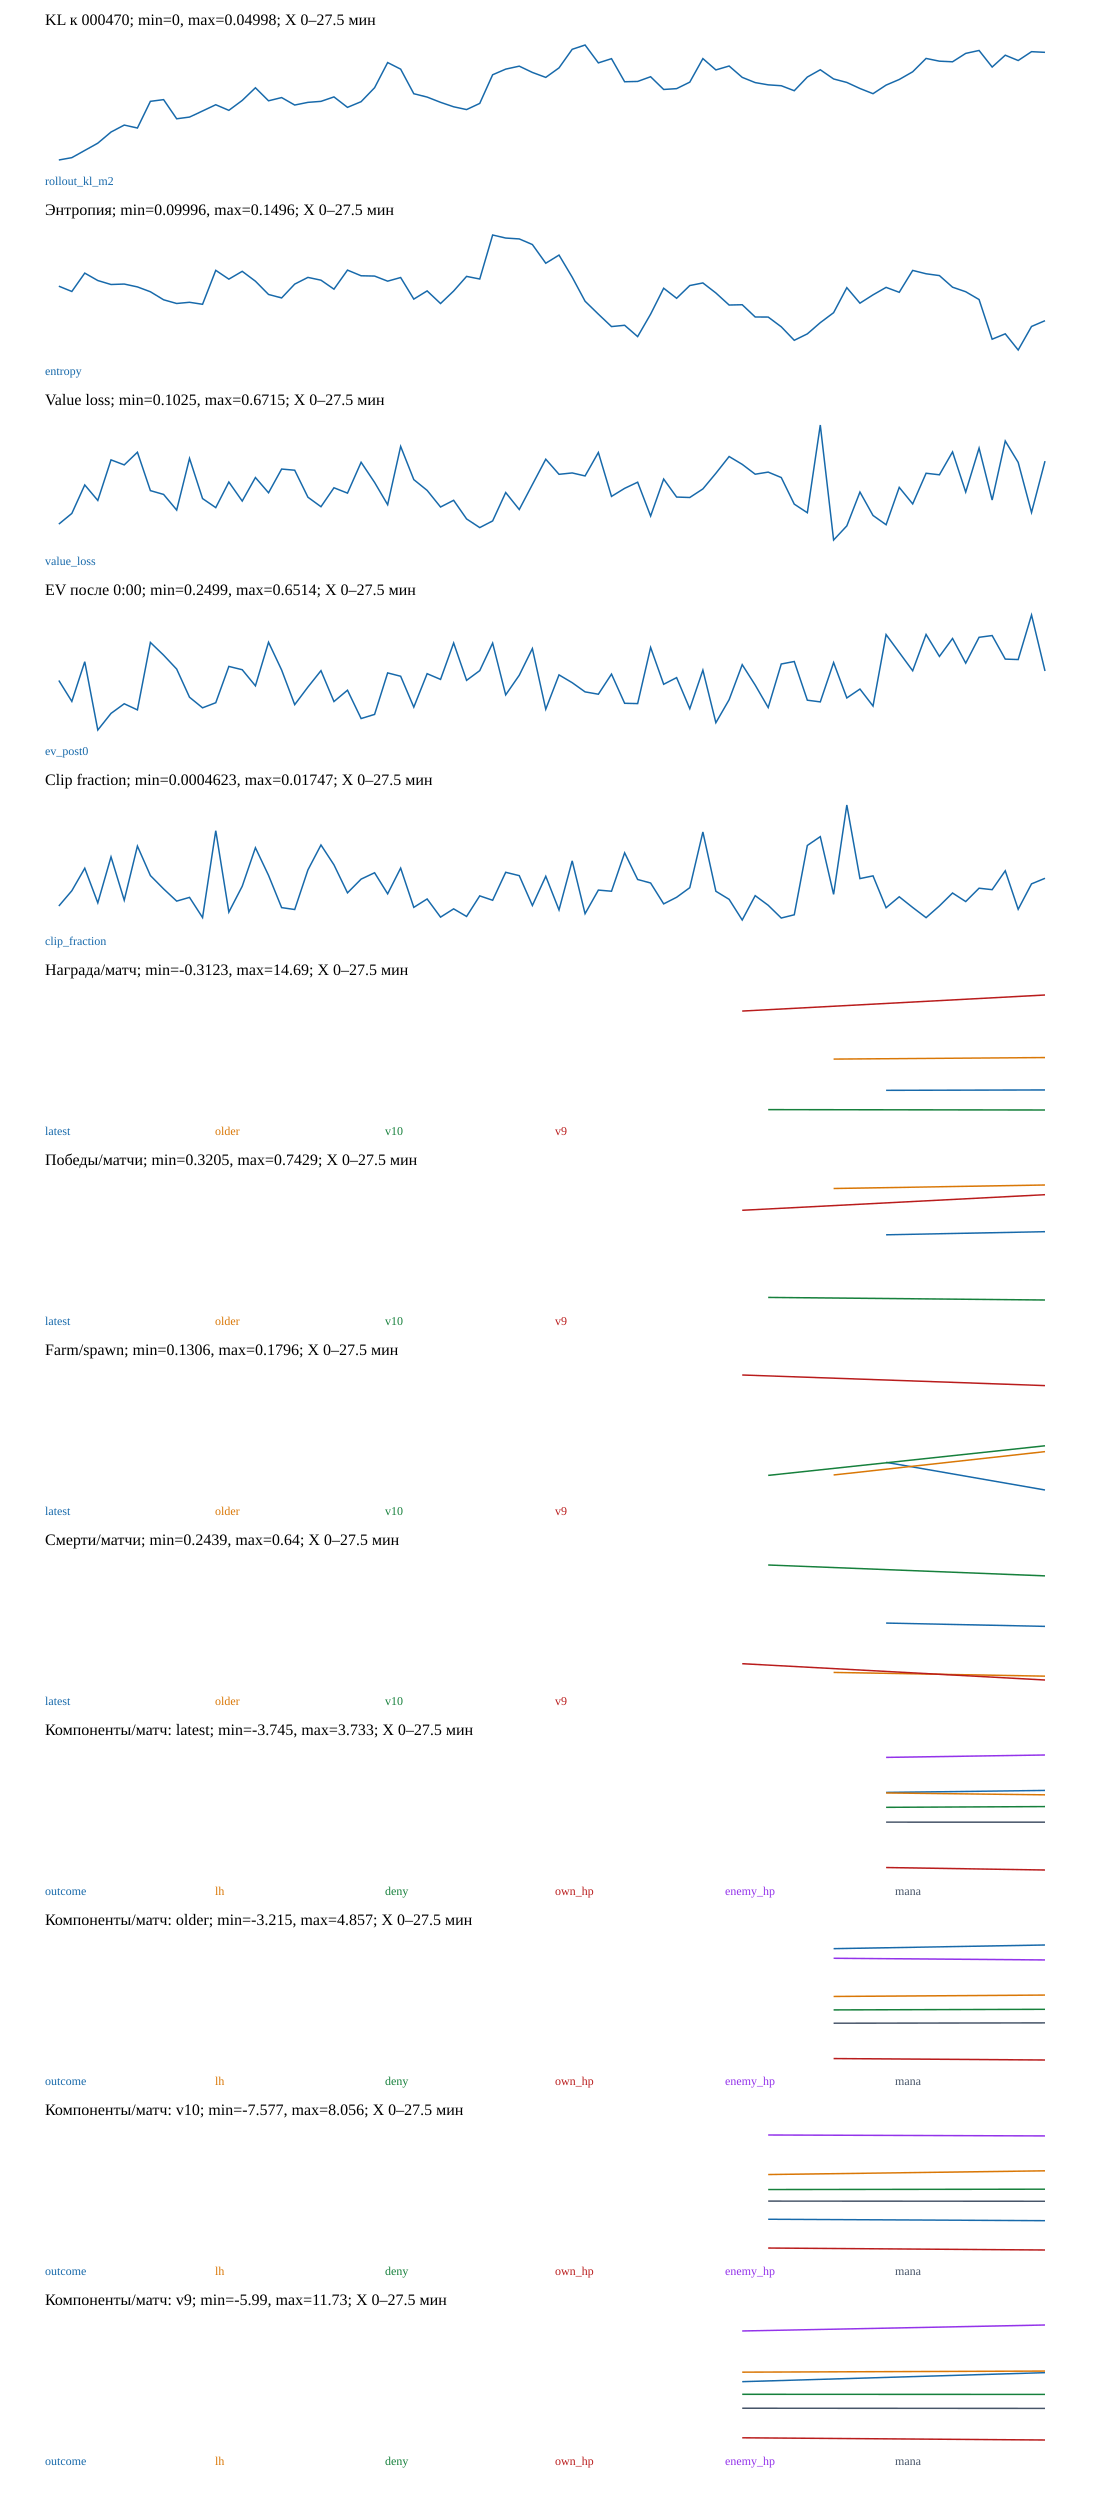
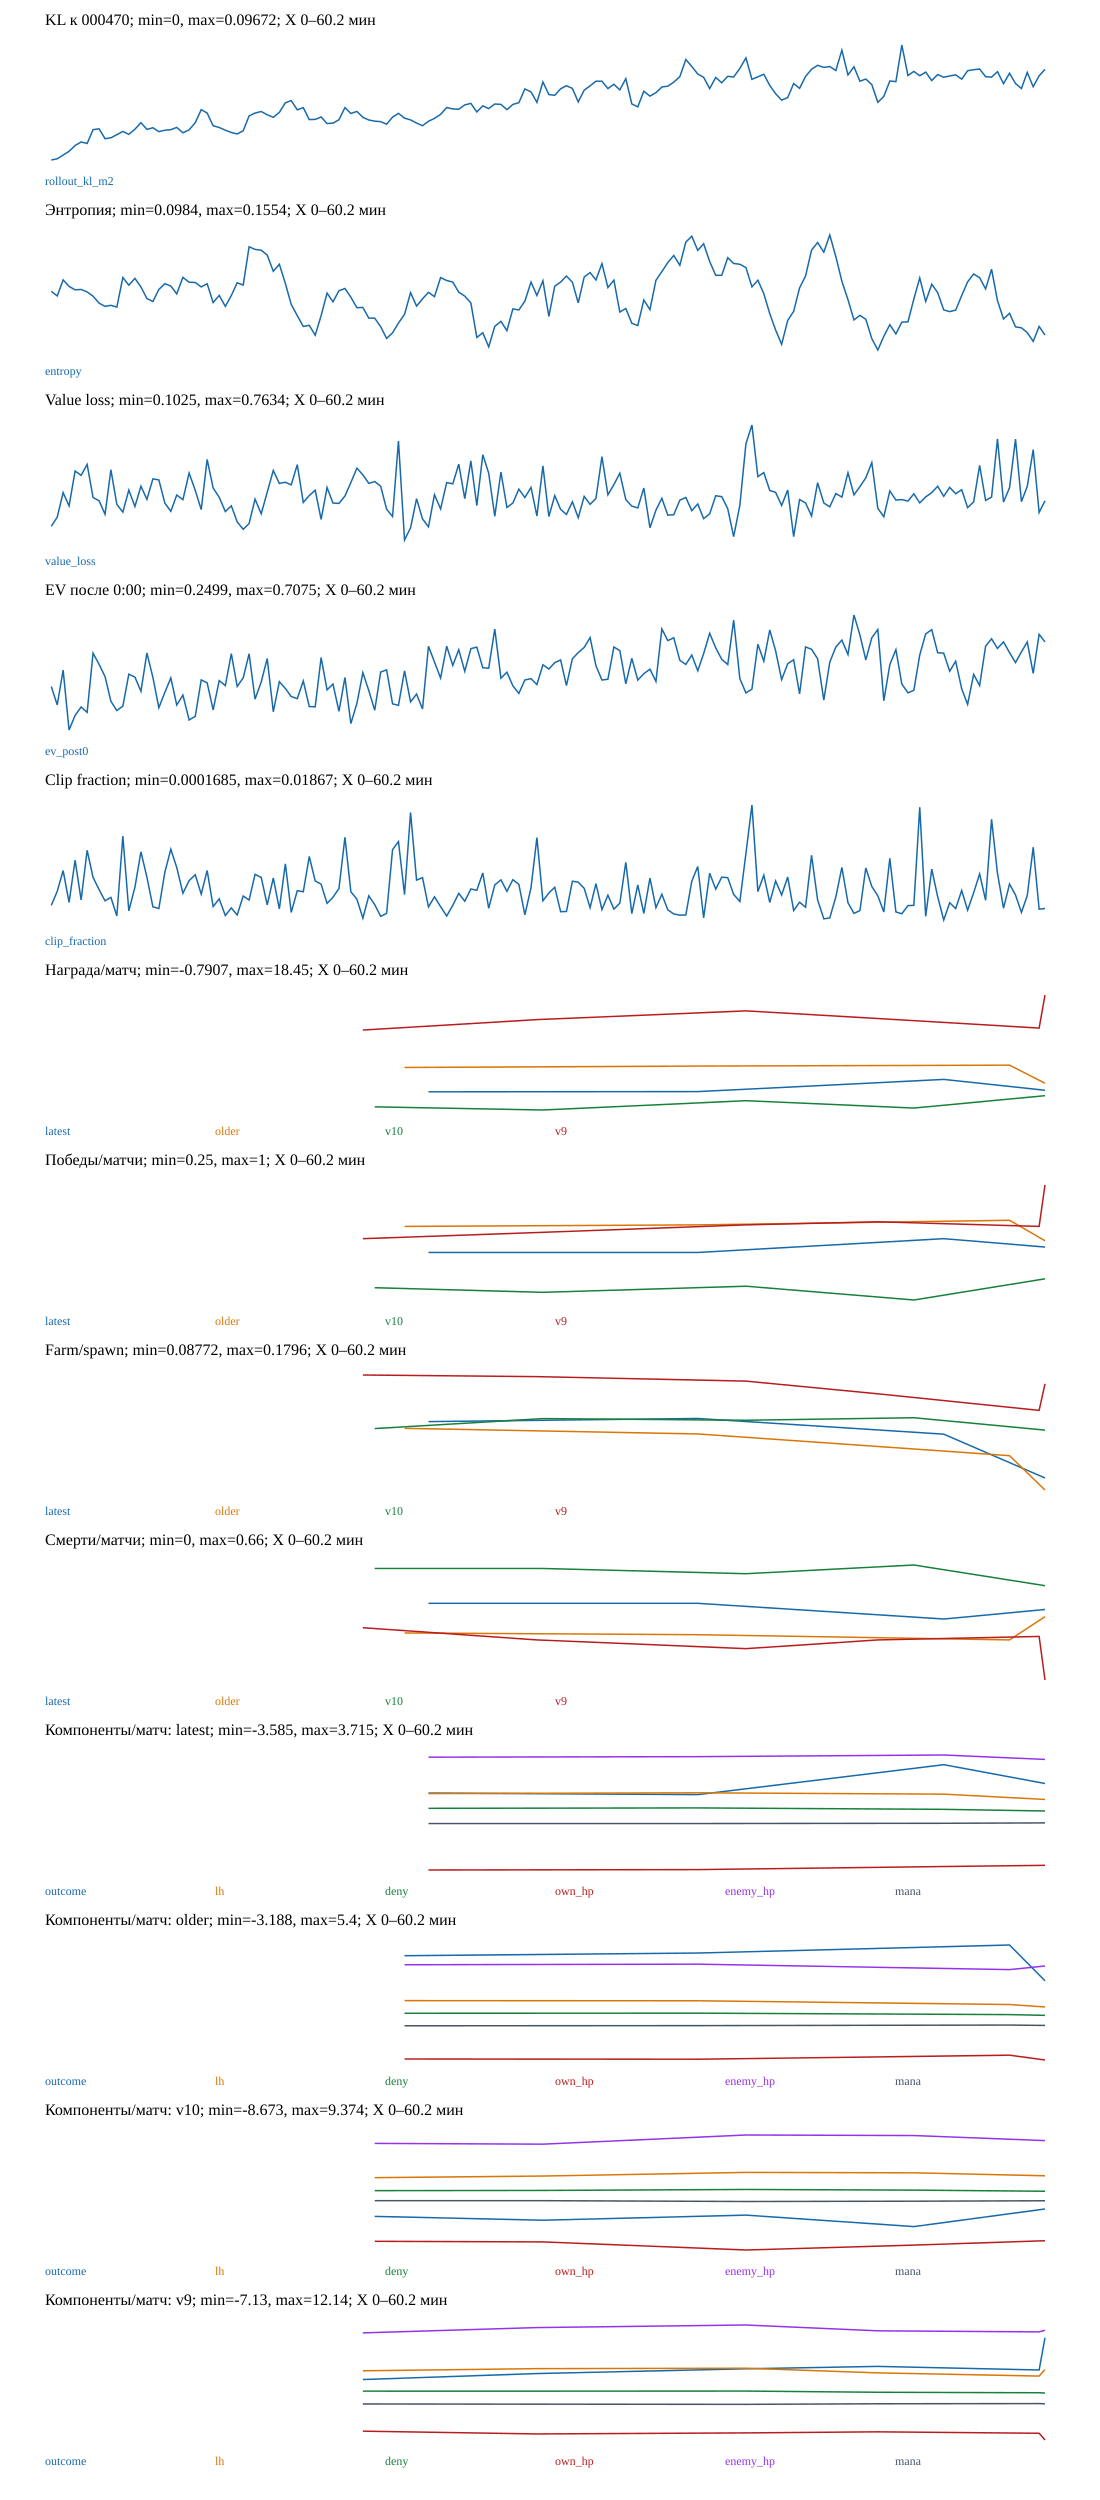
<svg xmlns="http://www.w3.org/2000/svg" width="1100" height="2500">
  <rect width="100%" height="100%" fill="white" />
-   <text x="45" y="25" font-size="16">KL к 000470; min=0, max=0.04998; X 0–27.5 мин</text>
-   <polyline points="58.83,160.00 71.83,157.65 84.76,150.44 97.80,143.16 111.02,132.02 124.23,125.08 137.42,128.03 150.40,101.33 163.60,99.63 176.67,118.78 189.52,117.07 202.55,110.98 215.76,104.74 228.85,110.34 242.22,100.43 255.42,87.78 268.54,100.80 281.62,97.57 294.71,105.04 307.92,102.36 320.97,101.36 333.96,96.91 347.49,107.36 361.11,101.67 374.59,87.72 387.65,62.56 400.65,69.15 413.80,93.73 427.12,97.07 440.54,102.32 453.64,106.79 466.58,109.57 479.74,103.41 492.64,74.76 505.69,69.13 519.26,66.16 532.38,72.43 545.76,77.39 559.01,67.88 572.19,49.31 585.07,45.00 598.36,62.89 611.50,58.68 624.63,81.75 637.64,81.44 650.61,76.73 663.67,89.47 676.61,88.64 689.78,82.14 702.88,58.59 715.87,69.93 729.12,66.01 742.21,77.36 755.19,82.59 768.18,84.84 781.26,85.73 794.26,90.72 807.34,77.04 820.28,69.75 833.60,78.95 846.82,82.44 859.95,88.50 873.02,93.68 886.09,85.10 899.24,79.49 912.68,71.78 926.08,58.43 939.42,61.17 952.54,61.78 965.71,53.39 979.07,50.47 992.15,67.03 1005.26,55.19 1018.18,60.51 1031.53,51.67 1045.00,52.34" fill="none" stroke="#1769aa" stroke-width="1.5" />
+   <text x="45" y="25" font-size="16">KL к 000470; min=0, max=0.09672; X 0–60.2 мин</text>
+   <polyline points="51.30,160.00 57.23,158.79 63.13,155.06 69.07,151.30 75.10,145.54 81.12,141.96 87.14,143.48 93.05,129.68 99.07,128.80 105.03,138.70 110.89,137.81 116.83,134.67 122.85,131.44 128.82,134.34 134.92,129.22 140.93,122.68 146.91,129.41 152.88,127.74 158.85,131.60 164.87,130.22 170.82,129.70 176.74,127.40 182.91,132.80 189.12,129.86 195.27,122.65 201.22,109.65 207.15,113.05 213.14,125.76 219.21,127.48 225.33,130.20 231.31,132.50 237.20,133.94 243.21,130.76 249.09,115.95 255.04,113.05 261.22,111.51 267.20,114.75 273.30,117.31 279.34,112.40 285.36,102.81 291.22,100.58 297.28,109.82 303.28,107.65 309.26,119.57 315.20,119.41 321.11,116.97 327.06,123.56 332.96,123.13 338.96,119.77 344.94,107.60 350.86,113.46 356.90,111.43 362.87,117.30 368.79,120.00 374.71,121.16 380.67,121.62 386.60,124.20 392.56,117.13 398.46,113.37 404.54,118.12 410.56,119.92 416.55,123.05 422.51,125.73 428.47,121.30 434.46,118.40 440.59,114.41 446.70,107.52 452.78,108.93 458.76,109.25 464.77,104.91 470.86,103.40 476.82,111.96 482.80,105.84 488.69,108.59 494.77,104.02 500.92,104.37 506.91,109.66 512.85,104.42 518.86,102.67 524.87,88.95 531.01,91.87 536.91,102.38 542.91,81.93 548.86,94.56 554.75,95.29 560.63,88.80 566.45,85.73 572.39,88.41 578.23,101.92 584.17,90.20 590.10,85.80 595.92,81.23 601.95,81.18 607.91,88.56 613.88,84.29 619.82,89.87 625.81,78.65 631.82,103.94 637.78,106.86 643.81,91.23 649.95,96.12 655.94,92.69 661.85,87.01 667.80,86.16 673.77,82.16 679.83,76.68 685.83,59.47 691.79,66.50 697.76,74.04 703.65,77.30 709.68,88.58 715.71,77.45 721.73,82.78 727.75,76.33 733.66,76.96 739.85,68.41 745.92,57.87 751.93,79.31 757.87,76.79 763.80,74.25 769.76,85.43 775.61,93.68 781.63,100.09 787.70,97.60 793.66,83.53 799.58,88.37 805.56,76.45 811.57,69.26 817.61,65.30 823.81,67.44 829.77,66.51 835.82,70.52 841.89,50.18 847.97,74.96 853.96,66.75 859.92,81.23 865.81,79.05 871.81,84.61 877.83,102.33 883.82,96.41 889.83,80.97 895.90,81.62 901.83,45.00 907.96,75.56 913.84,71.40 919.74,75.74 925.69,72.12 931.74,80.56 937.68,74.55 943.72,77.27 949.69,75.97 955.67,74.82 961.69,79.12 967.62,70.74 973.65,69.70 979.63,69.02 985.61,76.67 991.56,77.13 997.46,71.66 1003.52,83.69 1009.53,73.23 1015.51,83.50 1021.43,88.52 1027.25,72.43 1033.20,86.73 1039.13,75.86 1045.00,69.35" fill="none" stroke="#1769aa" stroke-width="1.5" />
  <text x="45" y="185" fill="#1769aa" font-size="12">rollout_kl_m2</text>
-   <text x="45" y="215" font-size="16">Энтропия; min=0.09996, max=0.1496; X 0–27.5 мин</text>
-   <polyline points="58.83,286.18 71.83,291.48 84.76,273.10 97.80,280.53 111.02,284.50 124.23,284.05 137.42,286.91 150.40,291.76 163.60,299.78 176.67,303.49 189.52,302.28 202.55,304.28 215.76,270.34 228.85,279.14 242.22,271.33 255.42,281.20 268.54,294.46 281.62,297.94 294.71,284.10 307.92,277.40 320.97,280.17 333.96,289.16 347.49,270.10 361.11,275.77 374.59,276.07 387.65,281.16 400.65,277.52 413.80,299.10 427.12,290.91 440.54,303.53 453.64,291.01 466.58,276.39 479.74,279.01 492.64,235.00 505.69,238.05 519.26,238.92 532.38,244.54 545.76,263.23 559.01,255.08 572.19,277.17 585.07,301.21 598.36,314.15 611.50,326.57 624.63,325.28 637.64,336.60 650.61,314.15 663.67,288.23 676.61,298.29 689.78,285.54 702.88,282.94 715.87,292.97 729.12,305.03 742.21,304.73 755.19,316.98 768.18,317.06 781.26,326.81 794.26,340.30 807.34,333.87 820.28,322.65 833.60,312.68 846.82,287.67 859.95,303.17 873.02,294.85 886.09,287.38 899.24,292.30 912.68,270.41 926.08,273.77 939.42,275.59 952.54,287.19 965.71,291.73 979.07,299.54 992.15,339.20 1005.26,333.83 1018.18,350.00 1031.53,326.46 1045.00,320.69" fill="none" stroke="#1769aa" stroke-width="1.5" />
+   <text x="45" y="215" font-size="16">Энтропия; min=0.0984, max=0.1554; X 0–60.2 мин</text>
+   <polyline points="51.30,291.31 57.23,295.92 63.13,279.91 69.07,286.38 75.10,289.84 81.12,289.45 87.14,291.94 93.05,296.16 99.07,303.14 105.03,306.37 110.89,305.32 116.83,307.06 122.85,277.51 128.82,285.17 134.92,278.38 140.93,286.97 146.91,298.51 152.88,301.54 158.85,289.49 164.87,283.66 170.82,286.07 176.74,293.90 182.91,277.31 189.12,282.24 195.27,282.50 201.22,286.93 207.15,283.76 213.14,302.55 219.21,295.42 225.33,306.41 231.31,295.51 237.20,282.78 243.21,285.06 249.09,246.76 255.04,249.41 261.22,250.17 267.20,255.06 273.30,271.32 279.34,264.23 285.36,283.46 291.22,304.39 297.28,315.65 303.28,326.46 309.26,325.34 315.20,335.19 321.11,315.65 327.06,293.09 332.96,301.84 338.96,290.75 344.94,288.49 350.86,297.21 356.90,307.71 362.87,307.45 368.79,318.11 374.71,318.18 380.67,326.67 386.60,338.41 392.56,332.82 398.46,323.05 404.54,314.37 410.56,292.60 416.55,306.09 422.51,298.85 428.47,292.35 434.46,296.63 440.59,277.58 446.70,280.50 452.78,282.09 458.76,292.18 464.77,296.13 470.86,302.93 476.82,337.46 482.80,332.78 488.69,346.85 494.77,326.36 500.92,321.34 506.91,330.65 512.85,308.90 518.86,309.96 524.87,301.18 531.01,282.06 536.91,295.46 542.91,280.78 548.86,316.41 554.75,286.21 560.63,282.05 566.45,276.06 572.39,282.22 578.23,302.91 584.17,277.07 590.10,272.56 595.92,279.96 601.95,263.62 607.91,287.57 613.88,280.15 619.82,312.01 625.81,308.48 631.82,323.26 637.78,325.55 643.81,299.97 649.95,309.63 655.94,280.32 661.85,271.61 667.80,262.63 673.77,255.47 679.83,265.26 685.83,242.07 691.79,236.20 697.76,250.38 703.65,243.76 709.68,261.57 715.71,275.29 721.73,275.33 727.75,257.68 733.66,263.48 739.85,264.26 745.92,267.62 751.93,286.85 757.87,280.24 763.80,293.66 769.76,313.71 775.61,329.96 781.63,344.33 787.70,320.49 793.66,311.32 799.58,287.92 805.56,275.99 811.57,250.03 817.61,242.51 823.81,252.20 829.77,235.00 835.82,256.62 841.89,281.28 847.97,299.70 853.96,319.90 859.92,315.35 865.81,319.32 871.81,338.59 877.83,350.00 883.82,336.25 889.83,324.67 895.90,333.93 901.83,322.17 907.96,321.83 913.84,299.00 919.74,277.95 925.69,301.49 931.74,284.27 937.68,292.62 943.72,309.88 949.69,311.62 955.67,310.12 961.69,295.60 967.62,281.91 973.65,273.95 979.63,277.70 985.61,288.95 991.56,269.18 997.46,300.55 1003.52,318.99 1009.53,313.30 1015.51,326.85 1021.43,327.81 1027.25,332.62 1033.20,341.38 1039.13,326.48 1045.00,335.01" fill="none" stroke="#1769aa" stroke-width="1.5" />
  <text x="45" y="375" fill="#1769aa" font-size="12">entropy</text>
-   <text x="45" y="405" font-size="16">Value loss; min=0.1025, max=0.6715; X 0–27.5 мин</text>
-   <polyline points="58.83,524.10 71.83,513.43 84.76,484.95 97.80,500.45 111.02,459.87 124.23,464.90 137.42,452.23 150.40,490.62 163.60,494.42 176.67,510.09 189.52,458.40 202.55,498.56 215.76,507.62 228.85,482.02 242.22,501.05 255.42,477.53 268.54,492.77 281.62,469.05 294.71,470.21 307.92,497.21 320.97,506.71 333.96,487.77 347.49,493.13 361.11,462.26 374.59,482.43 387.65,504.70 400.65,446.42 413.80,479.62 427.12,490.38 440.54,507.01 453.64,500.30 466.58,518.92 479.74,527.60 492.64,520.91 505.69,492.53 519.26,509.52 532.38,484.56 545.76,459.21 559.01,474.31 572.19,472.94 585.07,475.94 598.36,452.47 611.50,496.40 624.63,488.36 637.64,482.19 650.61,516.05 663.67,479.06 676.61,497.06 689.78,497.50 702.88,488.93 715.87,473.31 729.12,456.52 742.21,464.35 755.19,474.20 768.18,472.11 781.26,477.53 794.26,504.14 807.34,512.73 820.28,425.00 833.60,540.00 846.82,525.89 859.95,492.04 873.02,515.49 886.09,524.73 899.24,487.40 912.68,503.89 926.08,473.25 939.42,474.79 952.54,451.90 965.71,492.04 979.07,448.15 992.15,500.05 1005.26,441.00 1018.18,462.37 1031.53,512.47 1045.00,461.11" fill="none" stroke="#1769aa" stroke-width="1.5" />
+   <text x="45" y="405" font-size="16">Value loss; min=0.1025, max=0.7634; X 0–60.2 мин</text>
+   <polyline points="51.30,526.31 57.23,517.12 63.13,492.60 69.07,505.94 75.10,471.01 81.12,475.34 87.14,464.43 93.05,497.49 99.07,500.75 105.03,514.25 110.89,469.74 116.83,504.32 122.85,512.12 128.82,490.08 134.92,506.46 140.93,486.21 146.91,499.34 152.88,478.91 158.85,479.91 164.87,503.15 170.82,511.34 176.74,495.03 182.91,499.65 189.12,473.07 195.27,490.43 201.22,509.60 207.15,459.43 213.14,488.01 219.21,497.27 225.33,511.59 231.31,505.82 237.20,521.85 243.21,529.33 249.09,523.56 255.04,499.12 261.22,513.76 267.20,492.26 273.30,470.44 279.34,483.43 285.36,482.26 291.22,484.84 297.28,464.63 303.28,502.46 309.26,495.53 315.20,490.23 321.11,519.38 327.06,487.53 332.96,503.02 338.96,503.41 344.94,496.03 350.86,482.58 356.90,468.13 362.87,474.86 368.79,483.34 374.71,481.55 380.67,486.21 386.60,509.12 392.56,516.52 398.46,440.98 404.54,540.00 410.56,527.85 416.55,498.70 422.51,518.89 428.47,526.85 434.46,494.71 440.59,508.91 446.70,482.53 452.78,483.86 458.76,464.15 464.77,498.70 470.86,460.92 476.82,505.60 482.80,454.76 488.69,473.16 494.77,516.30 500.92,472.07 506.91,507.43 512.85,503.06 518.86,489.16 524.87,497.53 531.01,487.46 536.91,515.99 542.91,465.85 548.86,516.56 554.75,495.60 560.63,509.39 566.45,514.42 572.39,501.79 578.23,517.70 584.17,496.39 590.10,504.31 595.92,498.47 601.95,456.63 607.91,494.78 613.88,484.59 619.82,473.27 625.81,499.60 631.82,506.11 637.78,507.94 643.81,488.05 649.95,527.77 655.94,510.13 661.85,498.32 667.80,515.15 673.77,514.71 679.83,500.18 685.83,497.51 691.79,510.65 697.76,503.96 703.65,518.64 709.68,513.81 715.71,495.77 721.73,496.64 727.75,508.75 733.66,536.67 739.85,505.24 745.92,443.75 751.93,425.00 757.87,476.61 763.80,472.59 769.76,490.48 775.61,492.33 781.63,505.47 787.70,489.99 793.66,536.66 799.58,499.57 805.56,502.90 811.57,516.00 817.61,482.74 823.81,502.99 829.77,506.85 835.82,493.51 841.89,497.07 847.97,472.74 853.96,494.87 859.92,486.66 865.81,477.83 871.81,462.57 877.83,508.32 883.82,516.76 889.83,490.91 895.90,500.07 901.83,499.59 907.96,501.09 913.84,493.78 919.74,502.88 925.69,496.91 931.74,492.64 937.68,486.25 943.72,496.33 949.69,487.37 955.67,493.80 961.69,489.73 967.62,507.61 973.65,501.87 979.63,465.36 985.61,500.36 991.56,497.13 997.46,438.95 1003.52,502.05 1009.53,487.73 1015.51,439.10 1021.43,501.69 1027.25,486.36 1033.20,449.61 1039.13,512.44 1045.00,500.73" fill="none" stroke="#1769aa" stroke-width="1.5" />
  <text x="45" y="565" fill="#1769aa" font-size="12">value_loss</text>
-   <text x="45" y="595" font-size="16">EV после 0:00; min=0.2499, max=0.6514; X 0–27.5 мин</text>
-   <polyline points="58.83,680.49 71.83,701.39 84.76,661.72 97.80,730.00 111.02,713.39 124.23,703.76 137.42,709.90 150.40,642.45 163.60,655.15 176.67,669.06 189.52,697.24 202.55,707.82 215.76,702.71 228.85,666.42 242.22,669.72 255.42,685.83 268.54,642.24 281.62,670.00 294.71,704.64 307.92,687.04 320.97,670.67 333.96,701.53 347.49,690.22 361.11,718.55 374.59,714.38 387.65,672.90 400.65,676.25 413.80,707.15 427.12,673.68 440.54,679.40 453.64,643.00 466.58,680.35 479.74,670.63 492.64,643.11 505.69,694.87 519.26,675.23 532.38,648.58 545.76,709.24 559.01,674.88 572.19,682.69 585.07,691.88 598.36,694.22 611.50,674.10 624.63,703.29 637.64,703.59 650.61,647.44 663.67,684.26 676.61,677.63 689.78,708.72 702.88,670.17 715.87,722.70 729.12,699.69 742.21,664.67 755.19,685.08 768.18,707.52 781.26,663.99 794.26,661.51 807.34,700.20 820.28,701.89 833.60,662.56 846.82,697.94 859.95,689.05 873.02,706.05 886.09,634.59 899.24,652.45 912.68,670.74 926.08,634.46 939.42,656.42 952.54,638.48 965.71,663.14 979.07,637.30 992.15,635.55 1005.26,659.11 1018.18,659.55 1031.53,615.00 1045.00,671.00" fill="none" stroke="#1769aa" stroke-width="1.5" />
+   <text x="45" y="595" font-size="16">EV после 0:00; min=0.2499, max=0.7075; X 0–60.2 мин</text>
+   <polyline points="51.30,686.55 57.23,704.90 63.13,670.08 69.07,730.00 75.10,715.42 81.12,706.97 87.14,712.36 93.05,653.17 99.07,664.31 105.03,676.52 110.89,701.25 116.83,710.54 122.85,706.05 128.82,674.20 134.92,677.10 140.93,691.24 146.91,652.98 152.88,677.34 158.85,707.74 164.87,692.30 170.82,677.93 176.74,705.01 182.91,695.08 189.12,719.95 195.27,716.29 201.22,679.89 207.15,682.83 213.14,709.95 219.21,680.58 225.33,685.59 231.31,653.65 237.20,686.43 243.21,677.89 249.09,653.75 255.04,699.17 261.22,681.94 267.20,658.55 273.30,711.78 279.34,681.62 285.36,688.48 291.22,696.55 297.28,698.60 303.28,680.94 309.26,706.56 315.20,706.82 321.11,657.55 327.06,689.86 332.96,684.04 338.96,711.32 344.94,677.49 350.86,723.59 356.90,703.40 362.87,672.66 368.79,690.58 374.71,710.27 380.67,672.07 386.60,669.90 392.56,703.85 398.46,705.33 404.54,670.81 410.56,701.86 416.55,694.07 422.51,708.98 428.47,646.26 434.46,661.94 440.59,678.00 446.70,646.16 452.78,665.43 458.76,649.68 464.77,671.32 470.86,648.65 476.82,647.11 482.80,667.78 488.69,668.17 494.77,629.08 500.92,678.22 506.91,672.22 512.85,685.78 518.86,693.40 524.87,679.97 531.01,678.65 536.91,684.58 542.91,664.79 548.86,669.03 554.75,662.64 560.63,659.91 566.45,685.55 572.39,658.74 578.23,652.58 584.17,647.45 590.10,637.61 595.92,665.68 601.95,680.05 607.91,679.20 613.88,646.98 619.82,650.58 625.81,683.84 631.82,658.30 637.78,680.08 643.81,673.71 649.95,669.17 655.94,681.45 661.85,628.96 667.80,640.59 673.77,637.81 679.83,660.32 685.83,664.44 691.79,655.07 697.76,670.78 703.65,653.57 709.68,633.32 715.71,647.85 721.73,659.30 727.75,664.56 733.66,620.18 739.85,678.64 745.92,692.94 751.93,689.12 757.87,644.23 763.80,661.11 769.76,629.96 775.61,650.84 781.63,679.60 787.70,663.77 793.66,659.74 799.58,693.86 805.56,646.94 811.57,649.28 817.61,658.84 823.81,700.10 829.77,662.19 835.82,647.02 841.89,640.07 847.97,654.57 853.96,615.00 859.92,634.94 865.81,659.90 871.81,637.76 877.83,629.50 883.82,700.75 889.83,664.67 895.90,649.59 901.83,684.06 907.96,692.82 913.84,690.32 919.74,654.97 925.69,633.87 931.74,629.66 937.68,652.76 943.72,653.17 949.69,671.22 955.67,661.24 961.69,688.79 967.62,704.37 973.65,674.36 979.63,685.57 985.61,646.22 991.56,638.79 997.46,648.44 1003.52,641.93 1009.53,652.61 1015.51,662.54 1021.43,651.88 1027.25,641.96 1033.20,673.35 1039.13,634.35 1045.00,641.89" fill="none" stroke="#1769aa" stroke-width="1.5" />
  <text x="45" y="755" fill="#1769aa" font-size="12">ev_post0</text>
-   <text x="45" y="785" font-size="16">Clip fraction; min=0.0004623, max=0.01747; X 0–27.5 мин</text>
-   <polyline points="58.83,906.02 71.83,890.75 84.76,868.23 97.80,902.84 111.02,856.90 124.23,900.21 137.42,846.11 150.40,875.57 163.60,888.90 176.67,901.11 189.52,897.38 202.55,917.57 215.76,830.69 228.85,912.11 242.22,886.26 255.42,847.76 268.54,875.38 281.62,907.61 294.71,909.52 307.92,869.89 320.97,844.99 333.96,864.84 347.49,892.85 361.11,879.12 374.59,872.75 387.65,893.82 400.65,868.12 413.80,907.36 427.12,898.96 440.54,917.14 453.64,908.85 466.58,916.47 479.74,895.87 492.64,900.27 505.69,872.29 519.26,875.65 532.38,905.50 545.76,876.29 559.01,909.93 572.19,860.83 585.07,913.70 598.36,890.08 611.50,891.23 624.63,852.84 637.64,879.49 650.61,883.01 663.67,903.88 676.61,897.28 689.78,887.68 702.88,831.98 715.87,891.26 729.12,899.35 742.21,920.00 755.19,895.65 768.18,905.26 781.26,918.03 794.26,914.78 807.34,845.44 820.28,836.65 833.60,894.36 846.82,805.00 859.95,878.59 873.02,875.87 886.09,907.74 899.24,896.78 912.68,907.46 926.08,917.65 939.42,905.91 952.54,893.01 965.71,901.55 979.07,888.21 992.15,889.67 1005.26,870.78 1018.18,909.27 1031.53,883.85 1045.00,878.30" fill="none" stroke="#1769aa" stroke-width="1.5" />
+   <text x="45" y="785" font-size="16">Clip fraction; min=0.0001685, max=0.01867; X 0–60.2 мин</text>
+   <polyline points="51.30,905.33 57.23,891.30 63.13,870.61 69.07,902.41 75.10,860.19 81.12,899.99 87.14,850.28 93.05,877.35 99.07,889.60 105.03,900.82 110.89,897.39 116.83,915.94 122.85,836.11 128.82,910.93 134.92,887.18 140.93,851.79 146.91,877.17 152.88,906.79 158.85,908.54 164.87,872.13 170.82,849.25 176.74,867.49 182.91,893.23 189.12,880.61 195.27,874.76 201.22,894.12 207.15,870.51 213.14,906.56 219.21,898.84 225.33,915.55 231.31,907.92 237.20,914.93 243.21,896.00 249.09,900.05 255.04,874.34 261.22,877.42 267.20,904.85 273.30,878.01 279.34,908.93 285.36,863.81 291.22,912.39 297.28,890.68 303.28,891.74 309.26,856.46 315.20,880.95 321.11,884.19 327.06,903.36 332.96,897.30 338.96,888.48 344.94,837.30 350.86,891.77 356.90,899.20 362.87,918.17 368.79,895.80 374.71,904.63 380.67,916.36 386.60,913.38 392.56,849.66 398.46,841.59 404.54,894.61 410.56,812.51 416.55,880.13 422.51,877.62 428.47,906.91 434.46,896.83 440.59,906.66 446.70,916.01 452.78,905.23 458.76,893.38 464.77,901.22 470.86,888.96 476.82,890.31 482.80,872.94 488.69,908.31 494.77,884.96 500.92,879.86 506.91,891.33 512.85,879.71 518.86,884.33 524.87,914.83 531.01,887.68 536.91,837.60 542.91,900.79 548.86,893.01 554.75,887.31 560.63,911.69 566.45,911.48 572.39,881.20 578.23,882.20 584.17,888.30 590.10,907.71 595.92,883.66 601.95,909.60 607.91,895.20 613.88,909.10 619.82,903.16 625.81,862.33 631.82,913.59 637.78,884.97 643.81,913.41 649.95,878.10 655.94,907.64 661.85,894.25 667.80,909.84 673.77,913.97 679.83,915.16 685.83,914.97 691.79,881.24 697.76,866.52 703.65,917.83 709.68,873.26 715.71,889.14 721.73,877.15 727.75,877.66 733.66,894.43 739.85,901.47 745.92,853.45 751.93,805.00 757.87,891.63 763.80,875.18 769.76,902.47 775.61,880.95 781.63,895.01 787.70,877.01 793.66,910.57 799.58,902.24 805.56,907.22 811.57,855.31 817.61,899.94 823.81,918.84 829.77,917.86 835.82,896.97 841.89,867.44 847.97,902.72 853.96,913.37 859.92,910.59 865.81,867.98 871.81,886.49 877.83,895.78 883.82,912.01 889.83,858.30 895.90,911.92 901.83,913.76 907.96,905.62 913.84,905.36 919.74,807.27 925.69,916.36 931.74,869.12 937.68,896.76 943.72,920.00 949.69,902.70 955.67,908.56 961.69,890.48 967.62,910.18 973.65,892.71 979.63,873.92 985.61,900.32 991.56,819.24 997.46,873.18 1003.52,908.15 1009.53,884.00 1015.51,895.03 1021.43,912.37 1027.25,895.67 1033.20,847.24 1039.13,909.17 1045.00,908.49" fill="none" stroke="#1769aa" stroke-width="1.5" />
  <text x="45" y="945" fill="#1769aa" font-size="12">clip_fraction</text>
-   <text x="45" y="975" font-size="16">Награда/матч; min=-0.3123, max=14.69; X 0–27.5 мин</text>
-   <polyline points="886.09,1090.33 1045.00,1089.95" fill="none" stroke="#1769aa" stroke-width="1.5" />
+   <text x="45" y="975" font-size="16">Награда/матч; min=-0.7907, max=18.45; X 0–60.2 мин</text>
+   <polyline points="428.47,1091.81 697.76,1091.61 943.72,1079.41 1045.00,1090.27" fill="none" stroke="#1769aa" stroke-width="1.5" />
  <text x="45" y="1135" fill="#1769aa" font-size="12">latest</text>
-   <polyline points="833.60,1059.09 1045.00,1057.55" fill="none" stroke="#d97706" stroke-width="1.5" />
+   <polyline points="404.54,1067.47 697.76,1066.07 1009.53,1065.17 1045.00,1083.26" fill="none" stroke="#d97706" stroke-width="1.5" />
  <text x="215" y="1135" fill="#d97706" font-size="12">older</text>
-   <polyline points="768.18,1109.63 1045.00,1110.00" fill="none" stroke="#16803c" stroke-width="1.5" />
+   <polyline points="374.71,1106.85 542.91,1110.00 745.92,1100.69 913.84,1108.06 1045.00,1095.68" fill="none" stroke="#16803c" stroke-width="1.5" />
  <text x="385" y="1135" fill="#16803c" font-size="12">v10</text>
-   <polyline points="742.21,1011.06 1045.00,995.00" fill="none" stroke="#b91c1c" stroke-width="1.5" />
+   <polyline points="362.87,1030.04 536.91,1019.61 745.92,1010.87 877.83,1018.52 1039.13,1028.09 1045.00,995.00" fill="none" stroke="#b91c1c" stroke-width="1.5" />
  <text x="555" y="1135" fill="#b91c1c" font-size="12">v9</text>
-   <text x="45" y="1165" font-size="16">Победы/матчи; min=0.3205, max=0.7429; X 0–27.5 мин</text>
-   <polyline points="886.09,1234.79 1045.00,1231.68" fill="none" stroke="#1769aa" stroke-width="1.5" />
+   <text x="45" y="1165" font-size="16">Победы/матчи; min=0.25, max=1; X 0–60.2 мин</text>
+   <polyline points="428.47,1252.47 697.76,1252.47 943.72,1238.67 1045.00,1247.06" fill="none" stroke="#1769aa" stroke-width="1.5" />
  <text x="45" y="1325" fill="#1769aa" font-size="12">latest</text>
-   <polyline points="833.60,1188.50 1045.00,1185.00" fill="none" stroke="#d97706" stroke-width="1.5" />
+   <polyline points="404.54,1226.40 697.76,1224.87 1009.53,1220.27 1045.00,1240.76" fill="none" stroke="#d97706" stroke-width="1.5" />
  <text x="215" y="1325" fill="#d97706" font-size="12">older</text>
-   <polyline points="768.18,1297.42 1045.00,1300.00" fill="none" stroke="#16803c" stroke-width="1.5" />
+   <polyline points="374.71,1287.73 542.91,1292.33 745.92,1286.20 913.84,1300.00 1045.00,1278.80" fill="none" stroke="#16803c" stroke-width="1.5" />
  <text x="385" y="1325" fill="#16803c" font-size="12">v10</text>
-   <polyline points="742.21,1210.28 1045.00,1194.68" fill="none" stroke="#b91c1c" stroke-width="1.5" />
+   <polyline points="362.87,1238.67 536.91,1232.53 745.92,1224.87 877.83,1221.80 1039.13,1226.40 1045.00,1185.00" fill="none" stroke="#b91c1c" stroke-width="1.5" />
  <text x="555" y="1325" fill="#b91c1c" font-size="12">v9</text>
-   <text x="45" y="1355" font-size="16">Farm/spawn; min=0.1306, max=0.1796; X 0–27.5 мин</text>
-   <polyline points="886.09,1462.35 1045.00,1490.00" fill="none" stroke="#1769aa" stroke-width="1.5" />
+   <text x="45" y="1355" font-size="16">Farm/spawn; min=0.08772, max=0.1796; X 0–60.2 мин</text>
+   <polyline points="428.47,1421.60 697.76,1418.47 943.72,1434.17 1045.00,1477.98" fill="none" stroke="#1769aa" stroke-width="1.5" />
  <text x="45" y="1515" fill="#1769aa" font-size="12">latest</text>
-   <polyline points="833.60,1474.97 1045.00,1451.61" fill="none" stroke="#d97706" stroke-width="1.5" />
+   <polyline points="404.54,1428.34 697.76,1433.96 1009.53,1455.68 1045.00,1490.00" fill="none" stroke="#d97706" stroke-width="1.5" />
  <text x="215" y="1515" fill="#d97706" font-size="12">older</text>
-   <polyline points="768.18,1475.38 1045.00,1445.78" fill="none" stroke="#16803c" stroke-width="1.5" />
+   <polyline points="374.71,1428.56 542.91,1418.59 745.92,1420.26 913.84,1417.73 1045.00,1430.11" fill="none" stroke="#16803c" stroke-width="1.5" />
  <text x="385" y="1515" fill="#16803c" font-size="12">v10</text>
-   <polyline points="742.21,1375.00 1045.00,1385.61" fill="none" stroke="#b91c1c" stroke-width="1.5" />
+   <polyline points="362.87,1375.00 536.91,1376.63 745.92,1381.12 877.83,1393.82 1039.13,1410.38 1045.00,1383.82" fill="none" stroke="#b91c1c" stroke-width="1.5" />
  <text x="555" y="1515" fill="#b91c1c" font-size="12">v9</text>
-   <text x="45" y="1545" font-size="16">Смерти/матчи; min=0.2439, max=0.64; X 0–27.5 мин</text>
-   <polyline points="886.09,1623.07 1045.00,1626.38" fill="none" stroke="#1769aa" stroke-width="1.5" />
+   <text x="45" y="1545" font-size="16">Смерти/матчи; min=0, max=0.66; X 0–60.2 мин</text>
+   <polyline points="428.47,1603.33 697.76,1603.33 943.72,1619.02 1045.00,1609.47" fill="none" stroke="#1769aa" stroke-width="1.5" />
  <text x="45" y="1705" fill="#1769aa" font-size="12">latest</text>
-   <polyline points="833.60,1672.42 1045.00,1676.16" fill="none" stroke="#d97706" stroke-width="1.5" />
+   <polyline points="404.54,1632.95 697.76,1634.70 1009.53,1639.92 1045.00,1616.64" fill="none" stroke="#d97706" stroke-width="1.5" />
  <text x="215" y="1705" fill="#d97706" font-size="12">older</text>
-   <polyline points="768.18,1565.00 1045.00,1575.87" fill="none" stroke="#16803c" stroke-width="1.5" />
+   <polyline points="374.71,1568.48 542.91,1568.48 745.92,1573.71 913.84,1565.00 1045.00,1585.70" fill="none" stroke="#16803c" stroke-width="1.5" />
  <text x="385" y="1705" fill="#16803c" font-size="12">v10</text>
-   <polyline points="742.21,1663.71 1045.00,1680.00" fill="none" stroke="#b91c1c" stroke-width="1.5" />
+   <polyline points="362.87,1627.73 536.91,1639.92 745.92,1648.64 877.83,1639.92 1039.13,1636.44 1045.00,1680.00" fill="none" stroke="#b91c1c" stroke-width="1.5" />
  <text x="555" y="1705" fill="#b91c1c" font-size="12">v9</text>
-   <text x="45" y="1735" font-size="16">Компоненты/матч: latest; min=-3.745, max=3.733; X 0–27.5 мин</text>
-   <polyline points="886.09,1792.41 1045.00,1790.43" fill="none" stroke="#1769aa" stroke-width="1.5" />
+   <text x="45" y="1735" font-size="16">Компоненты/матч: latest; min=-3.585, max=3.715; X 0–60.2 мин</text>
+   <polyline points="428.47,1793.05 697.76,1794.62 943.72,1764.69 1045.00,1783.52" fill="none" stroke="#1769aa" stroke-width="1.5" />
  <text x="45" y="1895" fill="#1769aa" font-size="12">outcome</text>
-   <polyline points="886.09,1792.95 1045.00,1794.83" fill="none" stroke="#d97706" stroke-width="1.5" />
+   <polyline points="428.47,1793.60 697.76,1792.81 943.72,1794.15 1045.00,1799.46" fill="none" stroke="#d97706" stroke-width="1.5" />
  <text x="215" y="1895" fill="#d97706" font-size="12">lh</text>
-   <polyline points="886.09,1807.33 1045.00,1806.58" fill="none" stroke="#16803c" stroke-width="1.5" />
+   <polyline points="428.47,1808.33 697.76,1807.92 943.72,1809.34 1045.00,1810.98" fill="none" stroke="#16803c" stroke-width="1.5" />
  <text x="385" y="1895" fill="#16803c" font-size="12">deny</text>
-   <polyline points="886.09,1867.53 1045.00,1870.00" fill="none" stroke="#b91c1c" stroke-width="1.5" />
+   <polyline points="428.47,1870.00 697.76,1869.60 943.72,1866.52 1045.00,1865.34" fill="none" stroke="#b91c1c" stroke-width="1.5" />
  <text x="555" y="1895" fill="#b91c1c" font-size="12">own_hp</text>
-   <polyline points="886.09,1757.39 1045.00,1755.00" fill="none" stroke="#9333ea" stroke-width="1.5" />
+   <polyline points="428.47,1757.18 697.76,1756.65 943.72,1755.00 1045.00,1759.42" fill="none" stroke="#9333ea" stroke-width="1.5" />
  <text x="725" y="1895" fill="#9333ea" font-size="12">enemy_hp</text>
-   <polyline points="886.09,1822.15 1045.00,1822.16" fill="none" stroke="#475569" stroke-width="1.5" />
+   <polyline points="428.47,1823.52 697.76,1823.53 943.72,1823.28 1045.00,1822.90" fill="none" stroke="#475569" stroke-width="1.5" />
  <text x="895" y="1895" fill="#475569" font-size="12">mana</text>
-   <text x="45" y="1925" font-size="16">Компоненты/матч: older; min=-3.215, max=4.857; X 0–27.5 мин</text>
-   <polyline points="833.60,1948.66 1045.00,1945.00" fill="none" stroke="#1769aa" stroke-width="1.5" />
+   <text x="45" y="1925" font-size="16">Компоненты/матч: older; min=-3.188, max=5.4; X 0–60.2 мин</text>
+   <polyline points="404.54,1955.71 697.76,1953.03 1009.53,1945.00 1045.00,1980.79" fill="none" stroke="#1769aa" stroke-width="1.5" />
  <text x="45" y="2085" fill="#1769aa" font-size="12">outcome</text>
-   <polyline points="833.60,1996.46 1045.00,1995.07" fill="none" stroke="#d97706" stroke-width="1.5" />
+   <polyline points="404.54,2000.64 697.76,2000.77 1009.53,2004.52 1045.00,2006.96" fill="none" stroke="#d97706" stroke-width="1.5" />
  <text x="215" y="2085" fill="#d97706" font-size="12">lh</text>
-   <polyline points="833.60,2009.90 1045.00,2009.32" fill="none" stroke="#16803c" stroke-width="1.5" />
+   <polyline points="404.54,2013.26 697.76,2013.16 1009.53,2014.60 1045.00,2015.36" fill="none" stroke="#16803c" stroke-width="1.5" />
  <text x="385" y="2085" fill="#16803c" font-size="12">deny</text>
-   <polyline points="833.60,2058.56 1045.00,2060.00" fill="none" stroke="#b91c1c" stroke-width="1.5" />
+   <polyline points="404.54,2059.00 697.76,2059.22 1009.53,2055.18 1045.00,2060.00" fill="none" stroke="#b91c1c" stroke-width="1.5" />
  <text x="555" y="2085" fill="#b91c1c" font-size="12">own_hp</text>
-   <polyline points="833.60,1958.27 1045.00,1959.94" fill="none" stroke="#9333ea" stroke-width="1.5" />
+   <polyline points="404.54,1964.74 697.76,1964.17 1009.53,1969.61 1045.00,1965.98" fill="none" stroke="#9333ea" stroke-width="1.5" />
  <text x="725" y="2085" fill="#9333ea" font-size="12">enemy_hp</text>
-   <polyline points="833.60,2023.22 1045.00,2022.88" fill="none" stroke="#475569" stroke-width="1.5" />
+   <polyline points="404.54,2025.78 697.76,2025.63 1009.53,2025.06 1045.00,2025.43" fill="none" stroke="#475569" stroke-width="1.5" />
  <text x="895" y="2085" fill="#475569" font-size="12">mana</text>
-   <text x="45" y="2115" font-size="16">Компоненты/матч: v10; min=-7.577, max=8.056; X 0–27.5 мин</text>
-   <polyline points="768.18,2219.27 1045.00,2220.67" fill="none" stroke="#1769aa" stroke-width="1.5" />
+   <text x="45" y="2115" font-size="16">Компоненты/матч: v10; min=-8.673, max=9.374; X 0–60.2 мин</text>
+   <polyline points="374.71,2216.40 542.91,2220.22 745.92,2215.12 913.84,2226.59 1045.00,2208.97" fill="none" stroke="#1769aa" stroke-width="1.5" />
  <text x="45" y="2275" fill="#1769aa" font-size="12">outcome</text>
-   <polyline points="768.18,2174.54 1045.00,2170.82" fill="none" stroke="#d97706" stroke-width="1.5" />
+   <polyline points="374.71,2177.65 542.91,2176.03 745.92,2172.40 913.84,2172.81 1045.00,2175.80" fill="none" stroke="#d97706" stroke-width="1.5" />
  <text x="215" y="2275" fill="#d97706" font-size="12">lh</text>
-   <polyline points="768.18,2189.54 1045.00,2189.19" fill="none" stroke="#16803c" stroke-width="1.5" />
+   <polyline points="374.71,2190.64 542.91,2190.44 745.92,2189.47 913.84,2190.12 1045.00,2191.25" fill="none" stroke="#16803c" stroke-width="1.5" />
  <text x="385" y="2275" fill="#16803c" font-size="12">deny</text>
-   <polyline points="768.18,2248.03 1045.00,2250.00" fill="none" stroke="#b91c1c" stroke-width="1.5" />
+   <polyline points="374.71,2241.31 542.91,2241.91 745.92,2250.00 913.84,2245.09 1045.00,2240.74" fill="none" stroke="#b91c1c" stroke-width="1.5" />
  <text x="555" y="2275" fill="#b91c1c" font-size="12">own_hp</text>
-   <polyline points="768.18,2135.00 1045.00,2135.92" fill="none" stroke="#9333ea" stroke-width="1.5" />
+   <polyline points="374.71,2143.40 542.91,2144.16 745.92,2135.00 913.84,2135.54 1045.00,2140.62" fill="none" stroke="#9333ea" stroke-width="1.5" />
  <text x="725" y="2275" fill="#9333ea" font-size="12">enemy_hp</text>
-   <polyline points="768.18,2201.11 1045.00,2201.26" fill="none" stroke="#475569" stroke-width="1.5" />
+   <polyline points="374.71,2200.67 542.91,2200.67 745.92,2201.50 913.84,2201.20 1045.00,2200.76" fill="none" stroke="#475569" stroke-width="1.5" />
  <text x="895" y="2275" fill="#475569" font-size="12">mana</text>
-   <text x="45" y="2305" font-size="16">Компоненты/матч: v9; min=-5.99, max=11.73; X 0–27.5 мин</text>
-   <polyline points="742.21,2381.67 1045.00,2372.65" fill="none" stroke="#1769aa" stroke-width="1.5" />
+   <text x="45" y="2305" font-size="16">Компоненты/матч: v9; min=-7.13, max=12.14; X 0–60.2 мин</text>
+   <polyline points="362.87,2379.53 536.91,2373.56 745.92,2368.79 877.83,2366.40 1039.13,2369.98 1045.00,2337.75" fill="none" stroke="#1769aa" stroke-width="1.5" />
  <text x="45" y="2465" fill="#1769aa" font-size="12">outcome</text>
-   <polyline points="742.21,2372.16 1045.00,2371.07" fill="none" stroke="#d97706" stroke-width="1.5" />
+   <polyline points="362.87,2370.79 536.91,2368.64 745.92,2368.22 877.83,2372.87 1039.13,2376.07 1045.00,2369.58" fill="none" stroke="#d97706" stroke-width="1.5" />
  <text x="215" y="2465" fill="#d97706" font-size="12">lh</text>
-   <polyline points="742.21,2394.30 1045.00,2394.41" fill="none" stroke="#16803c" stroke-width="1.5" />
+   <polyline points="362.87,2391.15 536.91,2391.16 745.92,2391.07 877.83,2392.27 1039.13,2392.75 1045.00,2393.06" fill="none" stroke="#16803c" stroke-width="1.5" />
  <text x="385" y="2465" fill="#16803c" font-size="12">deny</text>
-   <polyline points="742.21,2437.79 1045.00,2440.00" fill="none" stroke="#b91c1c" stroke-width="1.5" />
+   <polyline points="362.87,2431.16 536.91,2433.94 745.92,2432.90 877.83,2431.83 1039.13,2433.26 1045.00,2440.00" fill="none" stroke="#b91c1c" stroke-width="1.5" />
  <text x="555" y="2465" fill="#b91c1c" font-size="12">own_hp</text>
-   <polyline points="742.21,2330.97 1045.00,2325.00" fill="none" stroke="#9333ea" stroke-width="1.5" />
+   <polyline points="362.87,2332.89 536.91,2327.58 745.92,2325.00 877.83,2330.83 1039.13,2331.89 1045.00,2330.29" fill="none" stroke="#9333ea" stroke-width="1.5" />
  <text x="725" y="2465" fill="#9333ea" font-size="12">enemy_hp</text>
-   <polyline points="742.21,2408.23 1045.00,2408.40" fill="none" stroke="#475569" stroke-width="1.5" />
+   <polyline points="362.87,2403.96 536.91,2404.17 745.92,2404.35 877.83,2403.77 1039.13,2403.58 1045.00,2403.80" fill="none" stroke="#475569" stroke-width="1.5" />
  <text x="895" y="2465" fill="#475569" font-size="12">mana</text>
</svg>
